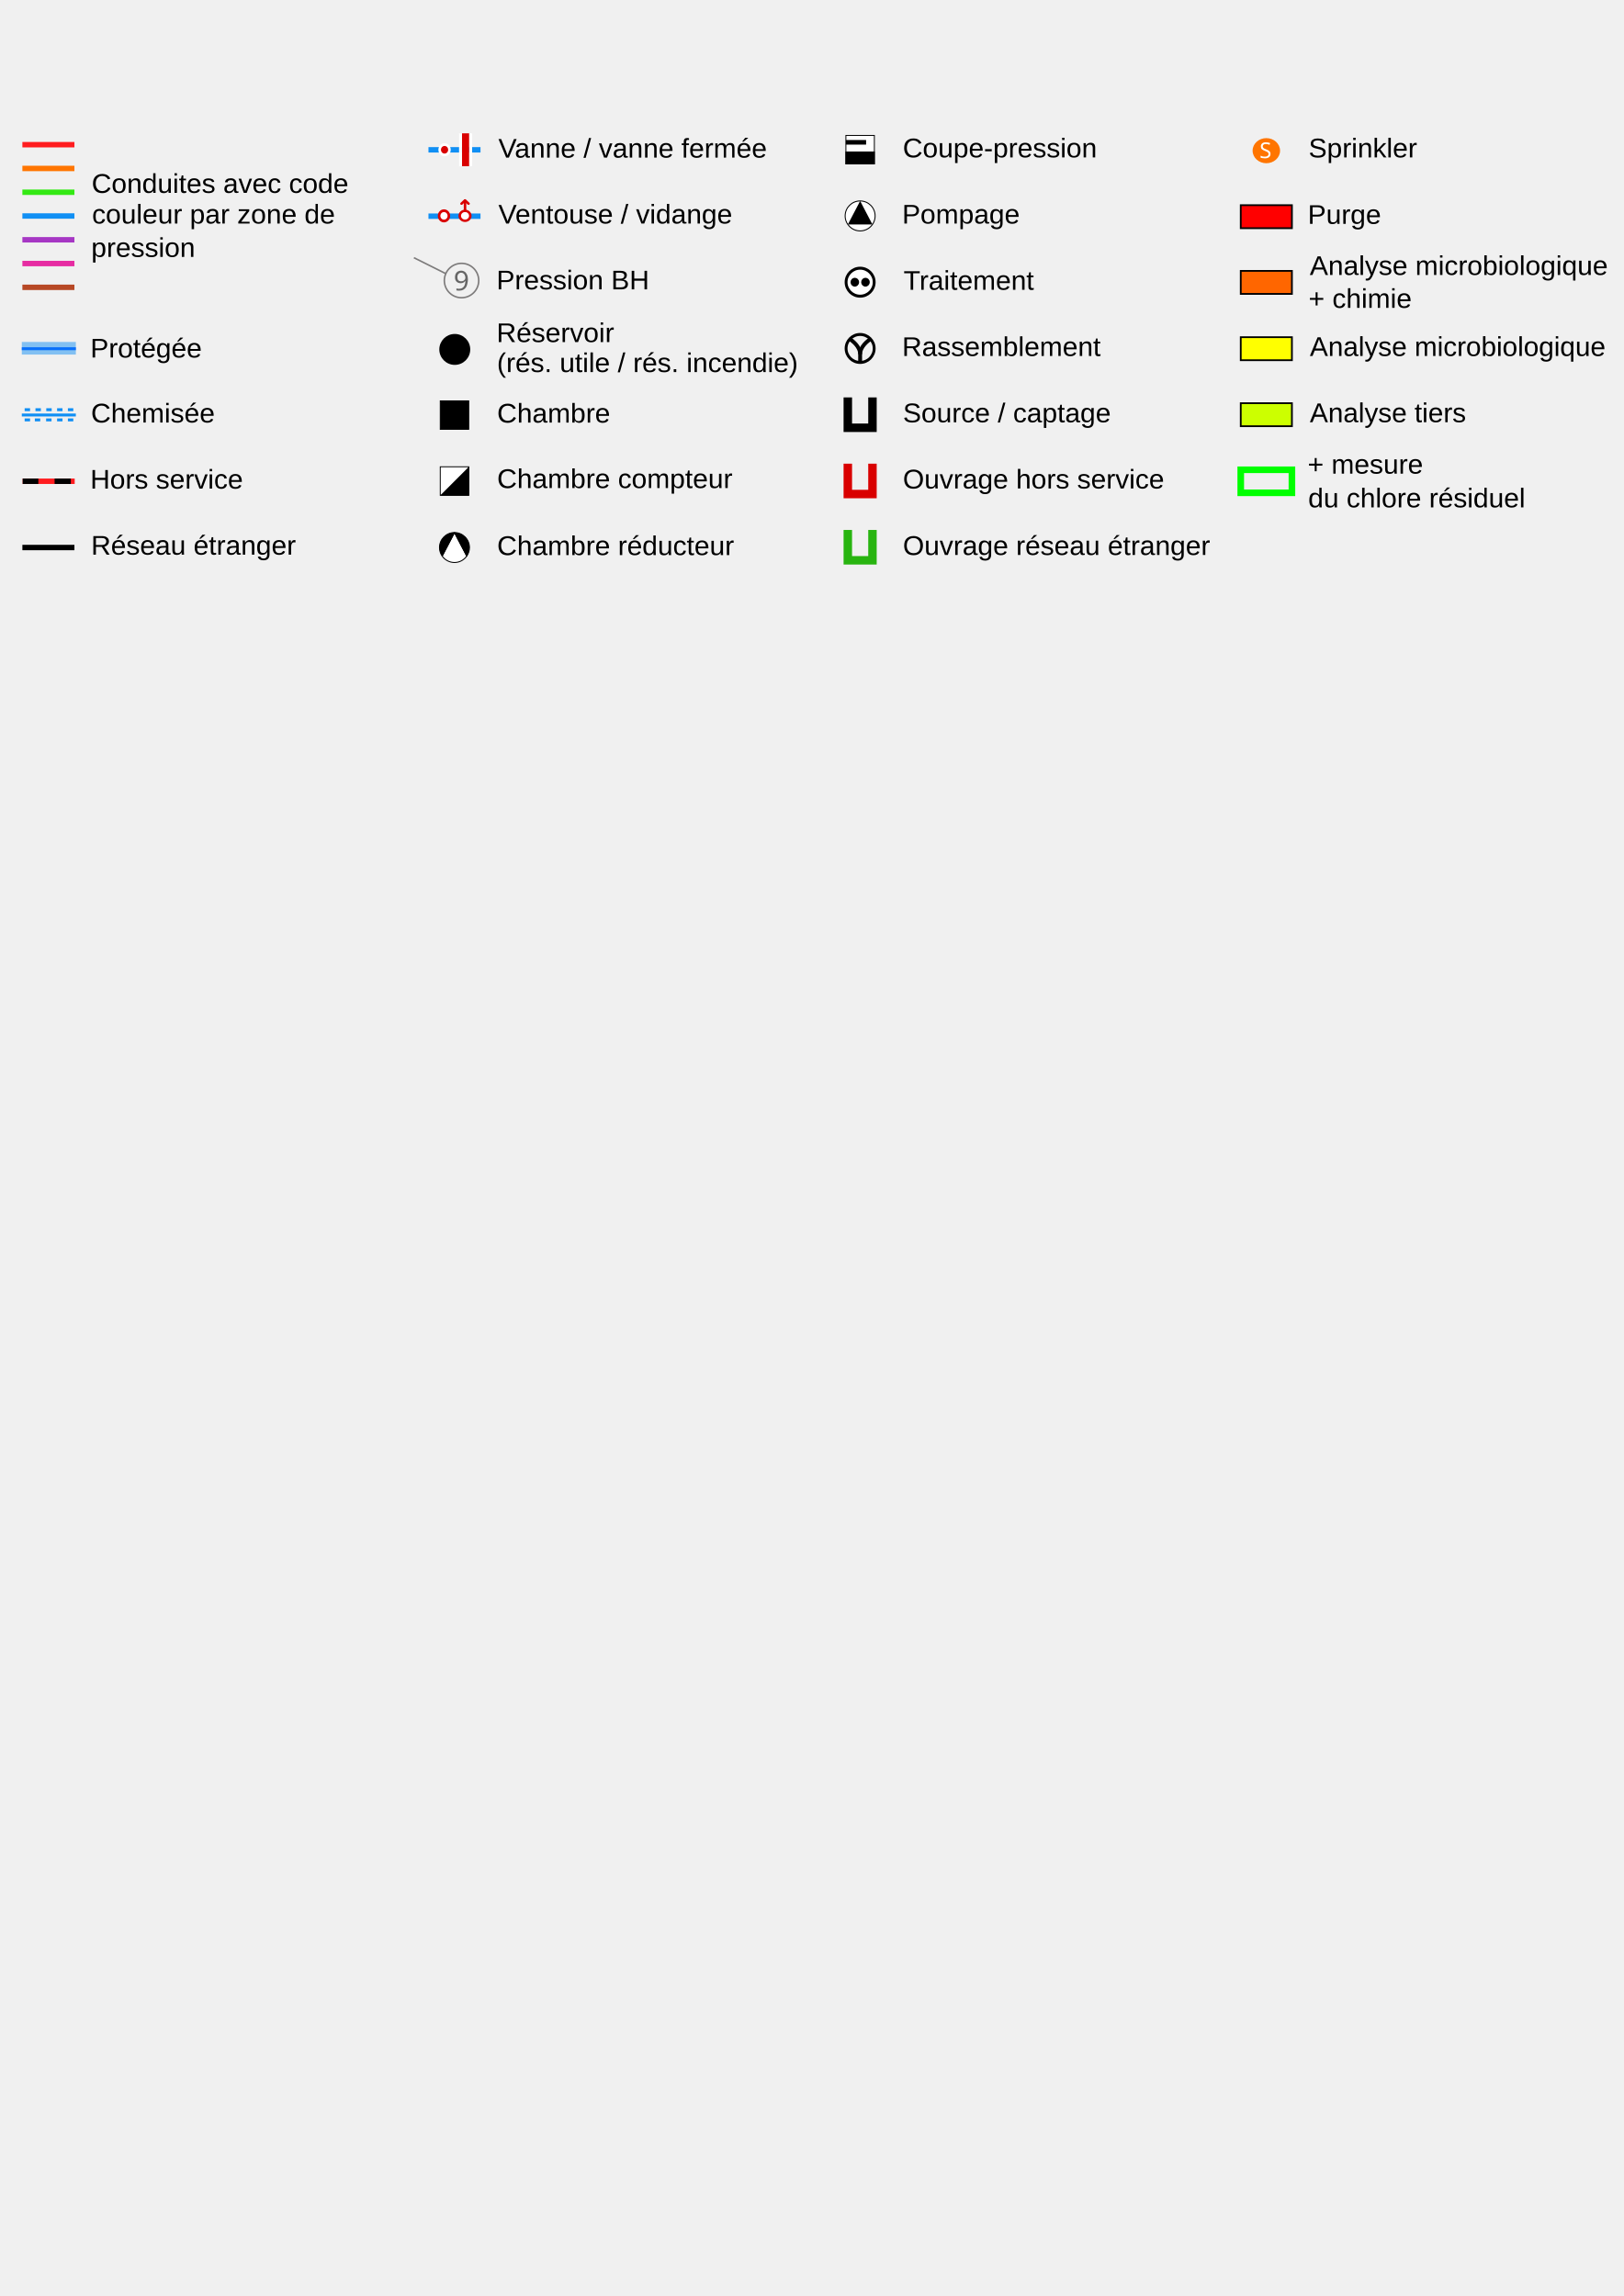
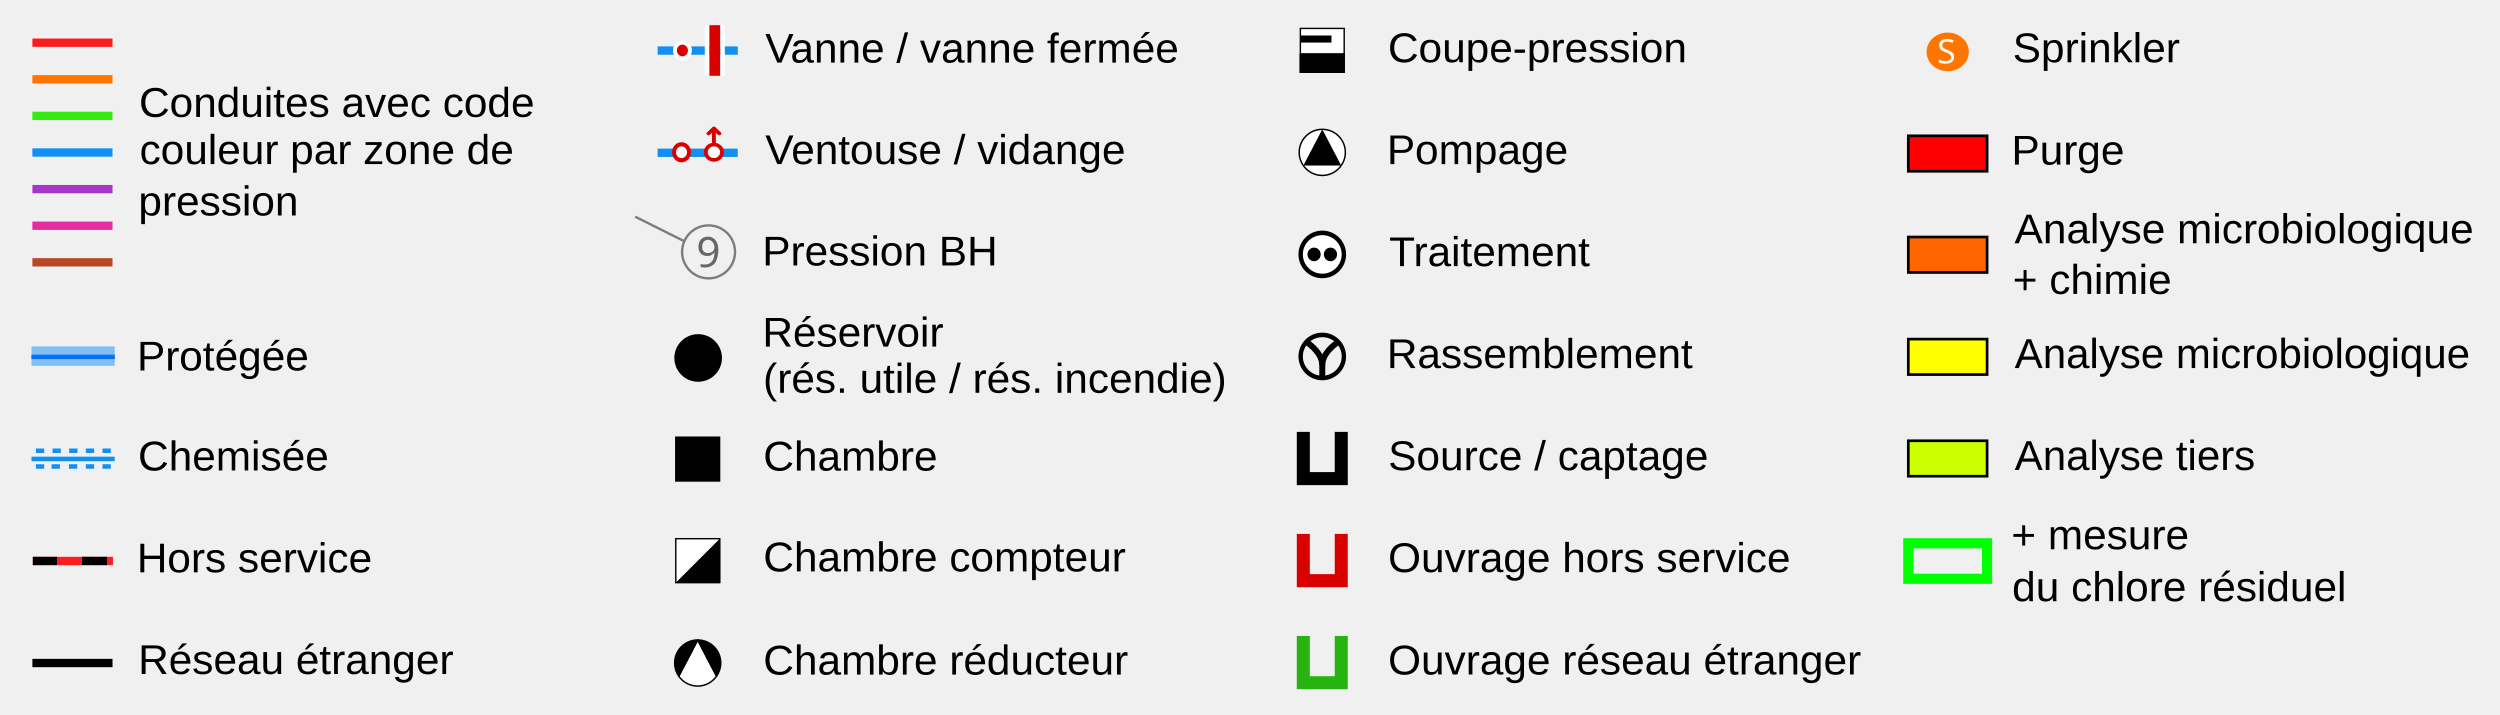
- <svg xmlns="http://www.w3.org/2000/svg" xmlns:ns2="http://www.openswatchbook.org/uri/2009/osb" xmlns:xlink="http://www.w3.org/1999/xlink" width="210mm" height="297mm" viewBox="0 0 210 297" version="1.1" id="svg8">
+ <svg xmlns="http://www.w3.org/2000/svg" xmlns:ns2="http://www.openswatchbook.org/uri/2009/osb" xmlns:xlink="http://www.w3.org/1999/xlink" width="210mm" height="60mm" viewBox="0 0 210 60" version="1.1" id="svg8">
  <defs id="defs2">
    <linearGradient gradientUnits="userSpaceOnUse" y2="140.953" x2="-327.251" y1="140.953" x1="-334.413" id="linearGradient4641-8" xlink:href="#linearGradient4639" gradientTransform="matrix(0.9240417,0,0,0.7879566,-67.40868,-23.44386)" />
    <linearGradient ns2:paint="solid" id="linearGradient4639">
      <stop id="stop4637" offset="0" style="stop-color:#000000;stop-opacity:1;" />
    </linearGradient>
    <linearGradient gradientUnits="userSpaceOnUse" y2="132.663" x2="-327.251" y1="132.663" x1="-334.413" id="linearGradient4647-6" xlink:href="#linearGradient4639" gradientTransform="matrix(0.9240417,0,0,0.7879566,-67.40868,-26.08969)" />
    <linearGradient gradientUnits="userSpaceOnUse" y2="123.737" x2="-327.251" y1="123.737" x1="-334.413" id="linearGradient4653-0" xlink:href="#linearGradient4639" gradientTransform="matrix(0.9240417,0,0,0.7879566,-67.40868,-29.26469)" />
  </defs>
  <g id="layer1">
-     <g id="g1287">
+     <g id="g1287" transform="translate(-0.1735376,-15.13128)">
      <text transform="scale(1.008068,0.9919968)" id="text4142-5-6-4" y="20.555" x="63.943" style="font-style:normal;font-variant:normal;font-weight:normal;font-stretch:normal;font-size:3.528px;line-height:0%;font-family:Arial;-inkscape-font-specification:Arial;letter-spacing:0px;word-spacing:0px;opacity:1;fill:#000000;fill-opacity:1;stroke:none;stroke-width:0.196px;stroke-linecap:butt;stroke-linejoin:miter;stroke-opacity:1" xml:space="preserve">
        <tspan style="font-style:normal;font-variant:normal;font-weight:normal;font-stretch:normal;font-size:3.528px;line-height:1.25;font-family:Arial;-inkscape-font-specification:Arial;stroke-width:0.196px" id="tspan4179-0-7" y="20.555" x="63.943">Vanne / vanne fermée</tspan>
      </text>
      <text transform="scale(1.008068,0.9919968)" id="text4142-5-6-4-1" y="29.146" x="63.943" style="font-style:normal;font-variant:normal;font-weight:normal;font-stretch:normal;font-size:3.528px;line-height:0%;font-family:Arial;-inkscape-font-specification:Arial;letter-spacing:0px;word-spacing:0px;opacity:1;fill:#000000;fill-opacity:1;stroke:none;stroke-width:0.196px;stroke-linecap:butt;stroke-linejoin:miter;stroke-opacity:1" xml:space="preserve">
        <tspan style="font-style:normal;font-variant:normal;font-weight:normal;font-stretch:normal;font-size:3.528px;line-height:1.25;font-family:Arial;-inkscape-font-specification:Arial;stroke-width:0.196px" id="tspan4179-0-7-9" y="29.146" x="63.943">Ventouse / vidange</tspan>
      </text>
      <text transform="scale(1.008068,0.9919968)" id="text4142-2-3" y="55.104" x="63.783" style="font-style:normal;font-variant:normal;font-weight:normal;font-stretch:normal;font-size:3.528px;line-height:0%;font-family:Arial;-inkscape-font-specification:Arial;letter-spacing:0px;word-spacing:0px;opacity:1;fill:#000000;fill-opacity:1;stroke:none;stroke-width:0.196px;stroke-linecap:butt;stroke-linejoin:miter;stroke-opacity:1" xml:space="preserve">
        <tspan style="font-style:normal;font-variant:normal;font-weight:normal;font-stretch:normal;font-size:3.528px;line-height:1.25;font-family:Arial;-inkscape-font-specification:Arial;stroke-width:0.196px" y="55.104" x="63.783" id="tspan4144-3-2">Chambre</tspan>
      </text>
      <text transform="scale(1.008068,0.9919968)" id="text4142-2-3-8" y="63.641" x="63.783" style="font-style:normal;font-variant:normal;font-weight:normal;font-stretch:normal;font-size:3.528px;line-height:0%;font-family:Arial;-inkscape-font-specification:Arial;letter-spacing:0px;word-spacing:0px;opacity:1;fill:#000000;fill-opacity:1;stroke:none;stroke-width:0.196px;stroke-linecap:butt;stroke-linejoin:miter;stroke-opacity:1" xml:space="preserve">
        <tspan style="font-style:normal;font-variant:normal;font-weight:normal;font-stretch:normal;font-size:3.528px;line-height:1.25;font-family:Arial;-inkscape-font-specification:Arial;stroke-width:0.196px" y="63.641" x="63.783" id="tspan4144-3-2-0">Chambre compteur</tspan>
      </text>
      <text transform="scale(1.008068,0.9919968)" id="text4142-2-3-8-5" y="72.379" x="63.783" style="font-style:normal;font-variant:normal;font-weight:normal;font-stretch:normal;font-size:3.528px;line-height:0%;font-family:Arial;-inkscape-font-specification:Arial;letter-spacing:0px;word-spacing:0px;opacity:1;fill:#000000;fill-opacity:1;stroke:none;stroke-width:0.196px;stroke-linecap:butt;stroke-linejoin:miter;stroke-opacity:1" xml:space="preserve">
        <tspan style="font-style:normal;font-variant:normal;font-weight:normal;font-stretch:normal;font-size:3.528px;line-height:1.25;font-family:Arial;-inkscape-font-specification:Arial;stroke-width:0.196px" y="72.379" x="63.783" id="tspan4144-3-2-0-2">Chambre réducteur</tspan>
      </text>
      <text transform="scale(1.008068,0.9919968)" id="text4142-2-3-8-4" y="55.065" x="115.848" style="font-style:normal;font-variant:normal;font-weight:normal;font-stretch:normal;font-size:3.528px;line-height:0%;font-family:Arial;-inkscape-font-specification:Arial;letter-spacing:0px;word-spacing:0px;opacity:1;fill:#000000;fill-opacity:1;stroke:none;stroke-width:0.196px;stroke-linecap:butt;stroke-linejoin:miter;stroke-opacity:1" xml:space="preserve">
        <tspan style="font-style:normal;font-variant:normal;font-weight:normal;font-stretch:normal;font-size:3.528px;line-height:1.25;font-family:Arial;-inkscape-font-specification:Arial;stroke-width:0.196px" y="55.065" x="115.848" id="tspan4144-3-2-0-8">Source / captage</tspan>
      </text>
      <text transform="scale(1.008068,0.9919968)" id="text4142-2-3-8-2" y="29.15" x="115.734" style="font-style:normal;font-variant:normal;font-weight:normal;font-stretch:normal;font-size:3.528px;line-height:0%;font-family:Arial;-inkscape-font-specification:Arial;letter-spacing:0px;word-spacing:0px;opacity:1;fill:#000000;fill-opacity:1;stroke:none;stroke-width:0.196px;stroke-linecap:butt;stroke-linejoin:miter;stroke-opacity:1" xml:space="preserve">
        <tspan style="font-style:normal;font-variant:normal;font-weight:normal;font-stretch:normal;font-size:3.528px;line-height:1.25;font-family:Arial;-inkscape-font-specification:Arial;stroke-width:0.196px" y="29.15" x="115.734" id="tspan4144-3-2-0-86">Pompage</tspan>
      </text>
      <text transform="scale(1.008068,0.9919968)" id="text4142-2-3-8-45" y="20.523" x="115.831" style="font-style:normal;font-variant:normal;font-weight:normal;font-stretch:normal;font-size:3.528px;line-height:0%;font-family:Arial;-inkscape-font-specification:Arial;letter-spacing:0px;word-spacing:0px;opacity:1;fill:#000000;fill-opacity:1;stroke:none;stroke-width:0.196px;stroke-linecap:butt;stroke-linejoin:miter;stroke-opacity:1" xml:space="preserve">
        <tspan style="font-style:normal;font-variant:normal;font-weight:normal;font-stretch:normal;font-size:3.528px;line-height:1.25;font-family:Arial;-inkscape-font-specification:Arial;stroke-width:0.196px" y="20.523" x="115.831" id="tspan4144-3-2-0-9">Coupe-pression</tspan>
      </text>
      <text transform="scale(1.008068,0.9919968)" id="text4142-2-3-8-52" y="46.421" x="115.729" style="font-style:normal;font-variant:normal;font-weight:normal;font-stretch:normal;font-size:3.528px;line-height:0%;font-family:Arial;-inkscape-font-specification:Arial;letter-spacing:0px;word-spacing:0px;opacity:1;fill:#000000;fill-opacity:1;stroke:none;stroke-width:0.196px;stroke-linecap:butt;stroke-linejoin:miter;stroke-opacity:1" xml:space="preserve">
        <tspan style="font-style:normal;font-variant:normal;font-weight:normal;font-stretch:normal;font-size:3.528px;line-height:1.25;font-family:Arial;-inkscape-font-specification:Arial;stroke-width:0.196px" y="46.421" x="115.729" id="tspan4144-3-2-0-6">Rassemblement</tspan>
      </text>
      <text transform="scale(1.008068,0.9919968)" id="text4142-2-3-8-47" y="37.79" x="115.924" style="font-style:normal;font-variant:normal;font-weight:normal;font-stretch:normal;font-size:3.528px;line-height:0%;font-family:Arial;-inkscape-font-specification:Arial;letter-spacing:0px;word-spacing:0px;opacity:1;fill:#000000;fill-opacity:1;stroke:none;stroke-width:0.196px;stroke-linecap:butt;stroke-linejoin:miter;stroke-opacity:1" xml:space="preserve">
        <tspan style="font-style:normal;font-variant:normal;font-weight:normal;font-stretch:normal;font-size:3.528px;line-height:1.25;font-family:Arial;-inkscape-font-specification:Arial;stroke-width:0.196px" y="37.79" x="115.924" id="tspan4144-3-2-0-7">Traitement</tspan>
      </text>
      <text transform="scale(1.008068,0.9919968)" id="text4142-0" y="46.621" x="11.582" style="font-style:normal;font-variant:normal;font-weight:normal;font-stretch:normal;font-size:3.528px;line-height:0%;font-family:Arial;-inkscape-font-specification:Arial;letter-spacing:0px;word-spacing:0px;opacity:1;fill:#000000;fill-opacity:1;stroke:none;stroke-width:0.196px;stroke-linecap:butt;stroke-linejoin:miter;stroke-opacity:1" xml:space="preserve">
        <tspan style="font-style:normal;font-variant:normal;font-weight:normal;font-stretch:normal;font-size:3.528px;line-height:1.25;font-family:Arial;-inkscape-font-specification:Arial;stroke-width:0.196px" y="46.621" x="11.582" id="tspan4144-7">Protégée</tspan>
      </text>
      <text transform="scale(1.008068,0.9919968)" id="text4142-8" y="55.092" x="11.678" style="font-style:normal;font-variant:normal;font-weight:normal;font-stretch:normal;font-size:3.528px;line-height:0%;font-family:Arial;-inkscape-font-specification:Arial;letter-spacing:0px;word-spacing:0px;opacity:1;fill:#000000;fill-opacity:1;stroke:none;stroke-width:0.196px;stroke-linecap:butt;stroke-linejoin:miter;stroke-opacity:1" xml:space="preserve">
        <tspan style="font-style:normal;font-variant:normal;font-weight:normal;font-stretch:normal;font-size:3.528px;line-height:1.25;font-family:Arial;-inkscape-font-specification:Arial;stroke-width:0.196px" y="55.092" x="11.678" id="tspan4144-6">Chemisée</tspan>
      </text>
      <g transform="translate(520.6115,-51.19745)" id="g4929">
        <rect style="opacity:1;fill:#0050ff;fill-opacity:1;stroke:none;stroke-width:0.294;stroke-miterlimit:4;stroke-dasharray:none;stroke-opacity:1" id="rect4138-7" width="6.99" height="0.378" x="-517.792" y="96.118" />
        <rect style="opacity:0.49;fill:#108ff4;fill-opacity:1;stroke:none;stroke-width:0.61;stroke-miterlimit:4;stroke-dasharray:none;stroke-opacity:1;paint-order:fill markers stroke" id="rect4138-3" width="6.99" height="1.634" x="-517.792" y="95.43" />
      </g>
      <g transform="translate(521.0068,-49.25878)" id="g4942">
        <rect style="opacity:1;fill:#108ff4;fill-opacity:1;stroke:none;stroke-width:0.294;stroke-miterlimit:4;stroke-dasharray:none;stroke-opacity:1" id="rect4138-9" width="6.99" height="0.378" x="-518.187" y="102.752" />
        <rect style="opacity:1;fill:#108ff4;fill-opacity:1;stroke:none;stroke-width:0.093;stroke-miterlimit:4;stroke-dasharray:none;stroke-opacity:1" id="rect4138-9-4" width="0.699" height="0.378" x="-517.818" y="102.064" />
        <rect style="opacity:1;fill:#108ff4;fill-opacity:1;stroke:none;stroke-width:0.093;stroke-miterlimit:4;stroke-dasharray:none;stroke-opacity:1" id="rect4138-9-4-9" width="0.699" height="0.378" x="-516.42" y="102.064" />
        <rect style="opacity:1;fill:#108ff4;fill-opacity:1;stroke:none;stroke-width:0.093;stroke-miterlimit:4;stroke-dasharray:none;stroke-opacity:1" id="rect4138-9-4-0" width="0.699" height="0.378" x="-515.022" y="102.064" />
        <rect style="opacity:1;fill:#108ff4;fill-opacity:1;stroke:none;stroke-width:0.093;stroke-miterlimit:4;stroke-dasharray:none;stroke-opacity:1" id="rect4138-9-4-9-7" width="0.699" height="0.378" x="-513.624" y="102.064" />
        <rect style="opacity:1;fill:#108ff4;fill-opacity:1;stroke:none;stroke-width:0.093;stroke-miterlimit:4;stroke-dasharray:none;stroke-opacity:1" id="rect4138-9-4-7" width="0.699" height="0.378" x="-512.226" y="102.064" />
        <rect style="opacity:1;fill:#108ff4;fill-opacity:1;stroke:none;stroke-width:0.093;stroke-miterlimit:4;stroke-dasharray:none;stroke-opacity:1" id="rect4138-9-4-2" width="0.699" height="0.378" x="-517.818" y="103.386" />
        <rect style="opacity:1;fill:#108ff4;fill-opacity:1;stroke:none;stroke-width:0.093;stroke-miterlimit:4;stroke-dasharray:none;stroke-opacity:1" id="rect4138-9-4-9-8" width="0.699" height="0.378" x="-515.042" y="103.386" />
        <rect style="opacity:1;fill:#108ff4;fill-opacity:1;stroke:none;stroke-width:0.093;stroke-miterlimit:4;stroke-dasharray:none;stroke-opacity:1" id="rect4138-9-4-0-8" width="0.699" height="0.378" x="-516.501" y="103.386" />
        <rect style="opacity:1;fill:#108ff4;fill-opacity:1;stroke:none;stroke-width:0.093;stroke-miterlimit:4;stroke-dasharray:none;stroke-opacity:1" id="rect4138-9-4-9-7-7" width="0.699" height="0.378" x="-513.624" y="103.386" />
        <rect style="opacity:1;fill:#108ff4;fill-opacity:1;stroke:none;stroke-width:0.093;stroke-miterlimit:4;stroke-dasharray:none;stroke-opacity:1" id="rect4138-9-4-7-8" width="0.699" height="0.378" x="-512.226" y="103.386" />
      </g>
      <text transform="scale(1.008068,0.9919968)" id="text4142-5-6-4-1-6-6" y="37.733" x="63.686" style="font-style:normal;font-variant:normal;font-weight:normal;font-stretch:normal;font-size:3.528px;line-height:0%;font-family:Arial;-inkscape-font-specification:Arial;letter-spacing:0px;word-spacing:0px;opacity:1;fill:#000000;fill-opacity:1;stroke:none;stroke-width:0.196px;stroke-linecap:butt;stroke-linejoin:miter;stroke-opacity:1" xml:space="preserve">
        <tspan style="font-style:normal;font-variant:normal;font-weight:normal;font-stretch:normal;font-size:3.528px;line-height:1.25;font-family:Arial;-inkscape-font-specification:Arial;stroke-width:0.196px" id="tspan4179-0-7-9-2-9" y="37.733" x="63.686">Pression BH</tspan>
      </text>
      <text xml:space="preserve" style="font-style:normal;font-variant:normal;font-weight:normal;font-stretch:normal;font-size:3.528px;line-height:0%;font-family:Arial;-inkscape-font-specification:Arial;letter-spacing:0px;word-spacing:0px;display:inline;opacity:1;fill:#000000;fill-opacity:1;stroke:none;stroke-width:0.194px;stroke-linecap:butt;stroke-linejoin:miter;stroke-opacity:1" x="169.41" y="46.05" id="text4773">
        <tspan id="tspan4771" x="169.41" y="46.05" style="font-style:normal;font-variant:normal;font-weight:normal;font-stretch:normal;font-size:3.528px;line-height:1.25;font-family:Arial;-inkscape-font-specification:Arial;stroke-width:0.194px">Analyse microbiologique</tspan>
      </text>
      <text xml:space="preserve" style="font-style:normal;font-variant:normal;font-weight:normal;font-stretch:normal;font-size:3.528px;line-height:0%;font-family:Arial;-inkscape-font-specification:Arial;letter-spacing:0px;word-spacing:0px;display:inline;opacity:1;fill:#000000;fill-opacity:1;stroke:none;stroke-width:0.194px;stroke-linecap:butt;stroke-linejoin:miter;stroke-opacity:1" x="169.41" y="54.611" id="text4777">
        <tspan id="tspan4775" x="169.41" y="54.611" style="font-style:normal;font-variant:normal;font-weight:normal;font-stretch:normal;font-size:3.528px;line-height:1.25;font-family:Arial;-inkscape-font-specification:Arial;stroke-width:0.194px">Analyse tiers</tspan>
      </text>
      <text transform="scale(1.008068,0.9919968)" id="text4142-2-8" y="20.526" x="167.891" style="font-style:normal;font-variant:normal;font-weight:normal;font-stretch:normal;font-size:3.528px;line-height:0%;font-family:Arial;-inkscape-font-specification:Arial;letter-spacing:0px;word-spacing:0px;opacity:1;fill:#000000;fill-opacity:1;stroke:none;stroke-width:0.196px;stroke-linecap:butt;stroke-linejoin:miter;stroke-opacity:1" xml:space="preserve">
        <tspan style="font-style:normal;font-variant:normal;font-weight:normal;font-stretch:normal;font-size:3.528px;line-height:1.25;font-family:Arial;-inkscape-font-specification:Arial;stroke-width:0.196px" y="20.526" x="167.891" id="tspan4144-3-1">Sprinkler</tspan>
      </text>
      <g transform="matrix(0.11875,0,0,0.11875,56.88018,51.79398)" id="g5023-5" style="opacity:1">
        <path style="fill:#ffffff;fill-opacity:1;stroke:#000000;stroke-width:0;stroke-linecap:butt;stroke-linejoin:miter;stroke-miterlimit:4;stroke-dasharray:none;stroke-opacity:1" d="M 32,0 0,32 V 0 Z" id="path2989-6-8" />
        <path style="fill:#000000;fill-opacity:1;stroke:#000000;stroke-width:1px;stroke-linecap:butt;stroke-linejoin:miter;stroke-opacity:1" d="m 0.5,0.5 v 31 h 31 v -31 z" id="path2988-9" />
      </g>
      <g transform="matrix(0.1252194,0,0,0.1248042,109.2411,43.07687)" id="g5035-5" style="opacity:1">
        <ellipse ry="13" rx="13.5" cy="16" cx="16.5" style="fill:none;stroke:#000000;stroke-width:2.741;stroke-linecap:round;stroke-linejoin:round;stroke-miterlimit:4;stroke-dasharray:none;stroke-dashoffset:0;stroke-opacity:1" id="path3769-6" transform="matrix(1.074074,0,0,1.115384,-1.722223,-1.84615)" />
        <path style="fill:none;stroke:#000000;stroke-width:4;stroke-linecap:butt;stroke-linejoin:miter;stroke-miterlimit:4;stroke-dasharray:none;stroke-opacity:1" d="m 5,6 c 3,2 11,8 11,16" id="path3751-2" />
        <path style="fill:none;stroke:#000000;stroke-width:4;stroke-linecap:butt;stroke-linejoin:miter;stroke-miterlimit:4;stroke-dasharray:none;stroke-opacity:1" d="M 27,6 C 24,8 16,14 16,22 v 9" id="path3753-7" />
      </g>
      <g transform="matrix(0.11875,0,0,0.11875,56.88018,60.32179)" id="g5048-0" style="opacity:1">
        <path style="fill:#000000;fill-opacity:1;stroke:#000000;stroke-width:0;stroke-linecap:butt;stroke-linejoin:miter;stroke-miterlimit:4;stroke-dasharray:none;stroke-opacity:1" d="M 0,32 32,0 v 32 z" id="path2989-5-8" />
        <path style="fill:#ffffff;fill-opacity:1;stroke:#000000;stroke-width:0;stroke-linecap:butt;stroke-linejoin:miter;stroke-miterlimit:4;stroke-dasharray:none;stroke-opacity:1" d="M 32,0 0,32 V 0 Z" id="path2989-6-3-2" />
        <path style="fill:none;stroke:#000000;stroke-width:1px;stroke-linecap:butt;stroke-linejoin:miter;stroke-opacity:1" d="m 0.5,0.5 v 31 h 31 v -31 z" id="path2988-4-2" />
      </g>
      <g transform="matrix(0.1187438,0,0,0.1187531,109.3447,17.45952)" id="g5061-3" style="opacity:1">
        <path style="fill:#ffffff;fill-opacity:1;stroke:#000000;stroke-width:1px;stroke-linecap:butt;stroke-linejoin:miter;stroke-opacity:1" d="m 0.5,0.5 v 31 h 31 v -31 z" id="path2988-2-0" />
        <path style="fill:none;stroke:#000000;stroke-width:5;stroke-linecap:square;stroke-linejoin:miter;stroke-miterlimit:4;stroke-dasharray:none;stroke-opacity:1" d="M 3,8 H 20" id="path2985-1" />
        <rect style="fill:#000000;fill-opacity:1;fill-rule:nonzero;stroke:#000000;stroke-width:2;stroke-linecap:butt;stroke-linejoin:miter;stroke-miterlimit:4;stroke-dasharray:none;stroke-dashoffset:0;stroke-opacity:1" id="rect2987-7" width="30" height="12" x="1" y="19" />
      </g>
      <g transform="matrix(0.1251605,0,0,0.1250246,109.2421,25.93057)" id="g5073-8" style="opacity:1">
        <ellipse ry="13" rx="13.5" cy="16" cx="16.5" style="fill:#ffffff;fill-opacity:1;fill-rule:nonzero;stroke:#000000;stroke-width:0.855;stroke-linecap:round;stroke-linejoin:round;stroke-miterlimit:4;stroke-dasharray:none;stroke-dashoffset:0;stroke-opacity:1" id="path3769-1-5" transform="matrix(1.147248,0,0,1.191373,-2.929597,-3.061974)" />
        <path style="fill:#000000;fill-opacity:1;stroke:none;stroke-width:0.1;stroke-linecap:butt;stroke-linejoin:miter;stroke-miterlimit:4;stroke-dasharray:none;stroke-opacity:1" d="M 3.296,24.85 16.012,0.529 28.717,24.85 Z" id="path3811-5" />
      </g>
      <g transform="matrix(0.125,0,0,0.1250025,56.78018,68.82489)" id="g5084-7" style="opacity:1">
        <path style="fill:#ffffff;fill-opacity:1;fill-rule:nonzero;stroke:#000000;stroke-width:1;stroke-linecap:round;stroke-linejoin:round;stroke-miterlimit:4;stroke-dasharray:none;stroke-dashoffset:0;stroke-opacity:1" d="M 16,0.5 3.268,24.857 C 6.07,28.866 10.738,31.5 16,31.5 c 5.271,0 9.897,-2.657 12.698,-6.677 z" id="path3769-0-6" />
        <path style="fill:#000000;fill-opacity:1;fill-rule:nonzero;stroke:#000000;stroke-width:1;stroke-linecap:round;stroke-linejoin:round;stroke-miterlimit:4;stroke-dasharray:none;stroke-dashoffset:0;stroke-opacity:1" d="M 16,0.5 28.698,24.823 C 30.445,22.313 31.5,19.29 31.5,16 31.5,7.44 24.56,0.5 16,0.5 Z m 0,0 c -8.56,0 -15.5,6.94 -15.5,15.5 0,3.299 1.011,6.344 2.768,8.857 z" id="path3769-8-8" />
      </g>
      <path style="opacity:1;fill:none;stroke:#000000;stroke-width:1.094;stroke-linecap:square;stroke-linejoin:miter;stroke-miterlimit:4;stroke-dasharray:none;stroke-opacity:1" d="m 109.651,51.955 v 3.38 h 3.188 v -3.38" id="path3877-7" />
      <circle r="1.875" cy="45.2" cx="58.818" style="opacity:1;fill:#000000;fill-opacity:1;fill-rule:nonzero;stroke:#000000;stroke-width:0.25;stroke-linecap:round;stroke-linejoin:round;stroke-miterlimit:4;stroke-dasharray:none;stroke-dashoffset:0;stroke-opacity:1" id="path3769-4-6" />
      <g transform="matrix(0.1252401,0,0,0.1248203,109.2408,34.50523)" id="g5110-7" style="opacity:1">
        <ellipse ry="13" rx="13.5" cy="16" cx="16.5" style="fill:#ffffff;fill-opacity:1;stroke:#000000;stroke-width:2.741;stroke-linecap:round;stroke-linejoin:round;stroke-miterlimit:4;stroke-dasharray:none;stroke-dashoffset:0;stroke-opacity:1" id="path3769-14-8" transform="matrix(1.074074,0,0,1.115384,-1.722223,-1.84615)" />
        <ellipse ry="3" rx="3.5" cy="16" cx="10.5" style="fill:#000000;fill-opacity:1;stroke:#000000;stroke-width:1.852;stroke-linecap:butt;stroke-linejoin:round;stroke-miterlimit:4;stroke-dasharray:none;stroke-dashoffset:0;stroke-opacity:1" id="path3780-8" transform="matrix(1,0,0,1.166667,0,-2.666666)" />
        <ellipse ry="3" rx="3.5" cy="16" cx="10.5" style="fill:#000000;fill-opacity:1;stroke:#000000;stroke-width:1.852;stroke-linecap:butt;stroke-linejoin:round;stroke-miterlimit:4;stroke-dasharray:none;stroke-dashoffset:0;stroke-opacity:1" id="path3780-1-4" transform="matrix(1,0,0,1.166667,11,-2.666667)" />
      </g>
      <g transform="translate(536.8909,-31.70432)" id="g5002">
        <rect style="display:inline;fill:#ff6600;fill-rule:evenodd;stroke:url(#linearGradient4653-0);stroke-width:0.226" id="rect4611-68" width="6.618" height="2.978" x="-376.42" y="66.745" />
      </g>
      <g transform="translate(536.8909,-33.33689)" id="g5005">
        <rect style="display:inline;fill:#ffff00;fill-rule:evenodd;stroke:url(#linearGradient4647-6);stroke-width:0.226" id="rect4611-6-5" width="6.618" height="2.978" x="-376.42" y="76.954" />
      </g>
      <g transform="translate(536.8909,-33.97686)" id="g5008">
        <rect style="display:inline;fill:#ccff00;fill-rule:evenodd;stroke:url(#linearGradient4641-8);stroke-width:0.226" id="rect4611-0-4" width="6.618" height="2.978" x="-376.42" y="86.132" />
      </g>
      <rect y="60.769" x="160.471" height="2.978" width="6.618" id="rect4611-4-7" style="display:inline;fill:none;fill-rule:evenodd;stroke:#00ff00;stroke-width:0.853;stroke-miterlimit:4;stroke-dasharray:none;stroke-opacity:1" />
      <g transform="translate(536.4514,-76.34676)" id="g5011">
        <rect style="display:inline;fill:#ff0000;fill-rule:evenodd;stroke:#000000;stroke-width:0.226;stroke-opacity:1" id="rect4611-66-2" width="6.618" height="2.978" x="-375.981" y="102.887" />
      </g>
      <text transform="scale(1.008068,0.9919968)" id="text4142-4" y="63.714" x="11.571" style="font-style:normal;font-variant:normal;font-weight:normal;font-stretch:normal;font-size:3.528px;line-height:0%;font-family:Arial;-inkscape-font-specification:Arial;letter-spacing:0px;word-spacing:0px;opacity:1;fill:#000000;fill-opacity:1;stroke:none;stroke-width:0.196px;stroke-linecap:butt;stroke-linejoin:miter;stroke-opacity:1" xml:space="preserve">
        <tspan style="font-style:normal;font-variant:normal;font-weight:normal;font-stretch:normal;font-size:3.528px;line-height:1.25;font-family:Arial;-inkscape-font-specification:Arial;stroke-width:0.196px" y="63.714" x="11.571" id="tspan4144-5">Hors service</tspan>
      </text>
      <text transform="scale(1.008068,0.9919968)" id="text4142-25" y="72.329" x="11.678" style="font-style:normal;font-variant:normal;font-weight:normal;font-stretch:normal;font-size:3.528px;line-height:0%;font-family:Arial;-inkscape-font-specification:Arial;letter-spacing:0px;word-spacing:0px;opacity:1;fill:#000000;fill-opacity:1;stroke:none;stroke-width:0.196px;stroke-linecap:butt;stroke-linejoin:miter;stroke-opacity:1" xml:space="preserve">
        <tspan style="font-style:normal;font-variant:normal;font-weight:normal;font-stretch:normal;font-size:3.528px;line-height:1.25;font-family:Arial;-inkscape-font-specification:Arial;stroke-width:0.196px" y="72.329" x="11.678" id="tspan4144-9">Réseau étranger</tspan>
      </text>
      <g transform="translate(520.7294,-133.8826)" id="g5109">
        <path style="fill:none;stroke:#108ff4;stroke-width:0.7;stroke-linecap:butt;stroke-linejoin:miter;stroke-miterlimit:4;stroke-dasharray:none;stroke-opacity:1" d="m -465.314,153.262 h 6.73" id="path4880-51-2-3" />
        <g style="opacity:1" transform="matrix(0.06640663,0,0,0.07041872,-464.0292,79.99459)" id="layer1-1-8">
          <circle r="9.5" cy="1040.362" cx="12" id="path4183-32" style="fill:#d90000;fill-opacity:1;stroke:#ffffff;stroke-width:5;stroke-miterlimit:4;stroke-dasharray:none;stroke-opacity:1" />
        </g>
        <g style="opacity:1" transform="matrix(-0.1877832,0,0,-0.1770843,-458.2578,337.4874)" id="layer1-02-8">
          <rect y="1028.362" x="9.5" height="24" width="5" id="rect4134-8" style="fill:#d90000;fill-opacity:1;stroke:none;stroke-width:5;stroke-miterlimit:4;stroke-dasharray:none;stroke-opacity:1" />
          <rect y="1029.311" x="8.449" height="22.102" width="0.102" id="rect4160-76" style="fill:#000000;fill-opacity:1;stroke:#ffffff;stroke-width:1.898;stroke-linecap:round;stroke-linejoin:miter;stroke-miterlimit:4;stroke-dasharray:none;stroke-opacity:1" />
          <rect y="1029.311" x="15.449" height="22.102" width="0.102" id="rect4160-7-0" style="fill:#000000;fill-opacity:1;stroke:#ffffff;stroke-width:1.898;stroke-linecap:round;stroke-linejoin:miter;stroke-miterlimit:4;stroke-dasharray:none;stroke-opacity:1" />
        </g>
      </g>
      <g transform="translate(520.6541,-133.6567)" id="g5119">
        <path style="fill:none;stroke:#108ff4;stroke-width:0.7;stroke-linecap:butt;stroke-linejoin:miter;stroke-miterlimit:4;stroke-dasharray:none;stroke-opacity:1" d="m -465.239,161.622 h 6.73" id="path4880-51-2-3-4" />
        <g style="opacity:1" transform="matrix(0.06640663,0,0,0.07041872,-464.0292,88.31695)" id="layer1-0-3">
          <circle r="9.5" cy="1040.362" cx="12" id="path4183-7-1" style="fill:#ffffff;fill-opacity:1;stroke:#d90000;stroke-width:5;stroke-miterlimit:4;stroke-dasharray:none;stroke-opacity:1" />
        </g>
        <g style="opacity:1" transform="matrix(0.06500189,0,0,0.06129843,-462.8513,99.27314)" id="layer1-40-9">
          <circle r="10.5" cy="1016.362" cx="36" id="path4183-3-6" style="fill:#ffffff;fill-opacity:1;stroke:#d90000;stroke-width:5;stroke-miterlimit:4;stroke-dasharray:none;stroke-opacity:1" />
          <g transform="translate(24,-50.63395)" id="layer1-4-8">
            <path style="fill:none;stroke:#d90000;stroke-width:5;stroke-linecap:round;stroke-linejoin:miter;stroke-miterlimit:4;stroke-dasharray:none;stroke-opacity:1" d="m 12,1056.115 v -20.753" id="path2987-2" />
            <path style="fill:none;stroke:#d90000;stroke-width:5;stroke-linecap:round;stroke-linejoin:round;stroke-miterlimit:4;stroke-dasharray:none;stroke-opacity:1" d="m 5,1041.362 7,-7 7,7" id="path2989-9" />
          </g>
        </g>
      </g>
      <text transform="scale(1.008068,0.9919968)" id="text4142-2-8-9" y="29.191" x="167.777" style="font-style:normal;font-variant:normal;font-weight:normal;font-stretch:normal;font-size:3.528px;line-height:0%;font-family:Arial;-inkscape-font-specification:Arial;letter-spacing:0px;word-spacing:0px;opacity:1;fill:#000000;fill-opacity:1;stroke:none;stroke-width:0.196px;stroke-linecap:butt;stroke-linejoin:miter;stroke-opacity:1" xml:space="preserve">
        <tspan style="font-style:normal;font-variant:normal;font-weight:normal;font-stretch:normal;font-size:3.528px;line-height:1.25;font-family:Arial;-inkscape-font-specification:Arial;stroke-width:0.196px" y="29.191" x="167.777" id="tspan4144-3-1-0">Purge</tspan>
      </text>
      <g transform="translate(536.5066,-93.6353)" id="g4987">
        <ellipse id="path3769-4-2-3" style="opacity:1;fill:#ff7500;fill-opacity:1;fill-rule:nonzero;stroke:none;stroke-width:0.226;stroke-linecap:round;stroke-linejoin:round;stroke-miterlimit:4;stroke-dasharray:none;stroke-dashoffset:0;stroke-opacity:1" cx="-372.727" cy="113.126" rx="1.775" ry="1.624" />
        <text xml:space="preserve" style="font-style:normal;font-variant:normal;font-weight:normal;font-stretch:normal;font-size:8.467px;line-height:0;font-family:'DIN Next LT Pro';-inkscape-font-specification:'DIN Next LT Pro, Normal';font-variant-ligatures:normal;font-variant-position:normal;font-variant-caps:normal;font-variant-numeric:normal;font-variant-alternates:normal;font-feature-settings:normal;text-indent:0;text-align:start;text-decoration:none;text-decoration-line:none;text-decoration-style:solid;text-decoration-color:#000000;letter-spacing:0px;word-spacing:0px;text-transform:none;writing-mode:lr-tb;direction:ltr;text-orientation:mixed;dominant-baseline:auto;baseline-shift:baseline;text-anchor:start;white-space:normal;shape-padding:0;opacity:1;vector-effect:none;fill:#000000;fill-opacity:1;stroke:none;stroke-width:0.282px;stroke-linecap:butt;stroke-linejoin:miter;stroke-miterlimit:4;stroke-dasharray:none;stroke-dashoffset:0;stroke-opacity:1" x="-373.611" y="114.088" id="text1459">
          <tspan id="tspan1457" x="-373.611" y="114.088" style="font-size:2.822px;line-height:0;fill:#ffffff;fill-opacity:1;stroke-width:0.282px">S</tspan>
        </text>
      </g>
      <path style="opacity:1;fill:none;stroke:#d90000;stroke-width:1.094;stroke-linecap:square;stroke-linejoin:miter;stroke-miterlimit:4;stroke-dasharray:none;stroke-opacity:1" d="m 109.651,60.526 v 3.38 h 3.188 v -3.38" id="path3877-7-9" />
      <text transform="scale(1.008068,0.9919968)" id="text4142-5-5" y="72.366" x="115.836" style="font-style:normal;font-variant:normal;font-weight:normal;font-stretch:normal;font-size:3.528px;line-height:0%;font-family:Arial;-inkscape-font-specification:Arial;letter-spacing:0px;word-spacing:0px;opacity:1;fill:#000000;fill-opacity:1;stroke:none;stroke-width:0.196px;stroke-linecap:butt;stroke-linejoin:miter;stroke-opacity:1" xml:space="preserve">
        <tspan id="tspan5021" style="font-style:normal;font-variant:normal;font-weight:normal;font-stretch:normal;font-size:3.528px;line-height:1.25;font-family:Arial;-inkscape-font-specification:Arial;stroke-width:0.196px" y="72.366" x="115.836">Ouvrage réseau étranger </tspan>
-         <tspan id="tspan1471-1" style="font-style:normal;font-variant:normal;font-weight:normal;font-stretch:normal;font-size:3.528px;line-height:1.25;font-family:Arial;-inkscape-font-specification:Arial;stroke-width:0.196px" y="74.571" x="115.836" />
+         <tspan id="tspan1471-1" y="74.571" x="115.836" />
      </text>
      <text transform="scale(1.008068,0.9919968)" id="text4142-5-8-0" y="63.697" x="115.836" style="font-style:normal;font-variant:normal;font-weight:normal;font-stretch:normal;font-size:3.528px;line-height:0%;font-family:Arial;-inkscape-font-specification:Arial;letter-spacing:0px;word-spacing:0px;opacity:1;fill:#000000;fill-opacity:1;stroke:none;stroke-width:0.196px;stroke-linecap:butt;stroke-linejoin:miter;stroke-opacity:1" xml:space="preserve">
        <tspan id="tspan5023" style="font-style:normal;font-variant:normal;font-weight:normal;font-stretch:normal;font-size:3.528px;line-height:1.25;font-family:Arial;-inkscape-font-specification:Arial;stroke-width:0.196px" y="63.697" x="115.836">Ouvrage hors service </tspan>
-         <tspan id="tspan1473-6" style="font-style:normal;font-variant:normal;font-weight:normal;font-stretch:normal;font-size:3.528px;line-height:1.25;font-family:Arial;-inkscape-font-specification:Arial;stroke-width:0.196px" y="65.902" x="115.836" />
+         <tspan id="tspan1473-6" y="65.902" x="115.836" />
      </text>
      <path style="opacity:1;fill:none;stroke:#28b410;stroke-width:1.094;stroke-linecap:square;stroke-linejoin:miter;stroke-miterlimit:4;stroke-dasharray:none;stroke-opacity:1" d="m 109.651,69.098 v 3.38 h 3.188 v -3.38" id="path3877-7-9-5" />
      <g transform="translate(520.2295,-133.8917)" id="g5064">
        <path style="fill:none;stroke:#ff1c1f;stroke-width:0.7;stroke-linecap:butt;stroke-linejoin:miter;stroke-miterlimit:4;stroke-dasharray:none;stroke-opacity:1" d="m -517.335,152.608 h 6.73" id="path4880" />
        <path style="fill:none;stroke:#ff7500;stroke-width:0.7;stroke-linecap:butt;stroke-linejoin:miter;stroke-miterlimit:4;stroke-dasharray:none;stroke-opacity:1" d="m -517.335,155.683 h 6.73" id="path4880-2" />
        <path style="fill:none;stroke:#34e914;stroke-width:0.7;stroke-linecap:butt;stroke-linejoin:miter;stroke-miterlimit:4;stroke-dasharray:none;stroke-opacity:1" d="m -517.335,158.758 h 6.73" id="path4880-0" />
        <path style="fill:none;stroke:#108ff4;stroke-width:0.7;stroke-linecap:butt;stroke-linejoin:miter;stroke-miterlimit:4;stroke-dasharray:none;stroke-opacity:1" d="m -517.335,161.833 h 6.73" id="path4880-7" />
        <path style="fill:none;stroke:#a637c4;stroke-width:0.7;stroke-linecap:butt;stroke-linejoin:miter;stroke-miterlimit:4;stroke-dasharray:none;stroke-opacity:1" d="m -517.335,164.908 h 6.73" id="path4880-5" />
        <path style="fill:none;stroke:#b74825;stroke-width:0.7;stroke-linecap:butt;stroke-linejoin:miter;stroke-miterlimit:4;stroke-dasharray:none;stroke-opacity:1" d="m -517.335,171.058 h 6.73" id="path4880-51" />
        <path style="fill:none;stroke:#e62ca2;stroke-width:0.7;stroke-linecap:butt;stroke-linejoin:miter;stroke-miterlimit:4;stroke-dasharray:none;stroke-opacity:1" d="m -517.335,167.983 h 6.73" id="path4880-8" />
      </g>
      <g transform="translate(546.0849,-47.02351)" id="g4967">
        <path style="fill:none;stroke:#ff1c1f;stroke-width:0.7;stroke-linecap:butt;stroke-linejoin:miter;stroke-miterlimit:4;stroke-dasharray:none;stroke-opacity:1" d="m -543.153,109.277 h 6.73" id="path4880-3" />
        <path style="fill:none;stroke:#000000;stroke-width:0.7;stroke-linecap:butt;stroke-linejoin:miter;stroke-miterlimit:4;stroke-dasharray:2.1, 2.1;stroke-dashoffset:0.07;stroke-opacity:1" d="m -543.153,109.277 h 6.73" id="path4880-1" />
      </g>
      <path id="path4880-51-2" d="m 2.895,70.825 h 6.73" style="fill:none;stroke:#000000;stroke-width:0.7;stroke-linecap:butt;stroke-linejoin:miter;stroke-miterlimit:4;stroke-dasharray:none;stroke-opacity:1" />
      <text transform="scale(1.008068,0.9919968)" id="text4142-5-6-4-4" y="44.604" x="63.695" style="font-style:normal;font-variant:normal;font-weight:normal;font-stretch:normal;font-size:3.528px;line-height:0%;font-family:Arial;-inkscape-font-specification:Arial;letter-spacing:0px;word-spacing:0px;opacity:1;fill:#000000;fill-opacity:1;stroke:none;stroke-width:0.196px;stroke-linecap:butt;stroke-linejoin:miter;stroke-opacity:1" xml:space="preserve">
        <tspan style="font-style:normal;font-variant:normal;font-weight:normal;font-stretch:normal;font-size:3.528px;line-height:1.25;font-family:Arial;-inkscape-font-specification:Arial;stroke-width:0.196px" id="tspan4179-0-7-4" y="44.604" x="63.695">Réservoir</tspan>
      </text>
      <text transform="scale(1.008068,0.9919968)" id="text4142-5-6-4-5" y="48.516" x="63.758" style="font-style:normal;font-variant:normal;font-weight:normal;font-stretch:normal;font-size:3.528px;line-height:0%;font-family:Arial;-inkscape-font-specification:Arial;letter-spacing:0px;word-spacing:0px;opacity:1;fill:#000000;fill-opacity:1;stroke:none;stroke-width:0.196px;stroke-linecap:butt;stroke-linejoin:miter;stroke-opacity:1" xml:space="preserve">
        <tspan style="font-style:normal;font-variant:normal;font-weight:normal;font-stretch:normal;font-size:3.528px;line-height:1.25;font-family:Arial;-inkscape-font-specification:Arial;stroke-width:0.196px" id="tspan4179-0-7-7" y="48.516" x="63.758">(rés. utile / rés. incendie) </tspan>
      </text>
      <text transform="scale(1.008068,0.9919968)" id="text4142-5-6-4-9" y="35.849" x="168.045" style="font-style:normal;font-variant:normal;font-weight:normal;font-stretch:normal;font-size:3.528px;line-height:0%;font-family:Arial;-inkscape-font-specification:Arial;letter-spacing:0px;word-spacing:0px;opacity:1;fill:#000000;fill-opacity:1;stroke:none;stroke-width:0.196px;stroke-linecap:butt;stroke-linejoin:miter;stroke-opacity:1" xml:space="preserve">
        <tspan style="font-style:normal;font-variant:normal;font-weight:normal;font-stretch:normal;font-size:3.528px;line-height:1.25;font-family:Arial;-inkscape-font-specification:Arial;stroke-width:0.196px" id="tspan4179-0-7-5" y="35.849" x="168.045">Analyse microbiologique</tspan>
      </text>
      <text transform="scale(1.008068,0.9919968)" id="text4142-5-6-4-9-8" y="40.144" x="167.887" style="font-style:normal;font-variant:normal;font-weight:normal;font-stretch:normal;font-size:3.528px;line-height:0%;font-family:Arial;-inkscape-font-specification:Arial;letter-spacing:0px;word-spacing:0px;opacity:1;fill:#000000;fill-opacity:1;stroke:none;stroke-width:0.196px;stroke-linecap:butt;stroke-linejoin:miter;stroke-opacity:1" xml:space="preserve">
        <tspan style="font-style:normal;font-variant:normal;font-weight:normal;font-stretch:normal;font-size:3.528px;line-height:1.25;font-family:Arial;-inkscape-font-specification:Arial;stroke-width:0.196px" id="tspan4179-0-7-5-4" y="40.144" x="167.887">+ chimie</tspan>
      </text>
      <text transform="scale(1.008068,0.9919968)" id="text4142-5-6-4-9-8-2" y="61.759" x="167.769" style="font-style:normal;font-variant:normal;font-weight:normal;font-stretch:normal;font-size:3.528px;line-height:0%;font-family:Arial;-inkscape-font-specification:Arial;letter-spacing:0px;word-spacing:0px;opacity:1;fill:#000000;fill-opacity:1;stroke:none;stroke-width:0.196px;stroke-linecap:butt;stroke-linejoin:miter;stroke-opacity:1" xml:space="preserve">
        <tspan style="font-style:normal;font-variant:normal;font-weight:normal;font-stretch:normal;font-size:3.528px;line-height:1.25;font-family:Arial;-inkscape-font-specification:Arial;stroke-width:0.196px" id="tspan4179-0-7-5-4-6" y="61.759" x="167.769">+ mesure</tspan>
      </text>
      <text transform="scale(1.008068,0.9919968)" id="text4142-5-6-4-9-8-7" y="66.161" x="167.845" style="font-style:normal;font-variant:normal;font-weight:normal;font-stretch:normal;font-size:3.528px;line-height:0%;font-family:Arial;-inkscape-font-specification:Arial;letter-spacing:0px;word-spacing:0px;opacity:1;fill:#000000;fill-opacity:1;stroke:none;stroke-width:0.196px;stroke-linecap:butt;stroke-linejoin:miter;stroke-opacity:1" xml:space="preserve">
        <tspan style="font-style:normal;font-variant:normal;font-weight:normal;font-stretch:normal;font-size:3.528px;line-height:1.25;font-family:Arial;-inkscape-font-specification:Arial;stroke-width:0.196px" id="tspan4179-0-7-5-4-0" y="66.161" x="167.845">du chlore résiduel</tspan>
      </text>
      <text transform="scale(1.008068,0.9919968)" id="text4142-5-6-4-4-3" y="25.15" x="11.761" style="font-style:normal;font-variant:normal;font-weight:normal;font-stretch:normal;font-size:3.528px;line-height:0%;font-family:Arial;-inkscape-font-specification:Arial;letter-spacing:0px;word-spacing:0px;opacity:1;fill:#000000;fill-opacity:1;stroke:none;stroke-width:0.196px;stroke-linecap:butt;stroke-linejoin:miter;stroke-opacity:1" xml:space="preserve">
        <tspan style="font-style:normal;font-variant:normal;font-weight:normal;font-stretch:normal;font-size:3.528px;line-height:1.25;font-family:Arial;-inkscape-font-specification:Arial;stroke-width:0.196px" id="tspan4179-0-7-4-2" y="25.15" x="11.761">Conduites avec code</tspan>
      </text>
      <text transform="scale(1.008068,0.9919968)" id="text4142-5-6-4-5-2" y="29.149" x="11.799" style="font-style:normal;font-variant:normal;font-weight:normal;font-stretch:normal;font-size:3.528px;line-height:0%;font-family:Arial;-inkscape-font-specification:Arial;letter-spacing:0px;word-spacing:0px;opacity:1;fill:#000000;fill-opacity:1;stroke:none;stroke-width:0.196px;stroke-linecap:butt;stroke-linejoin:miter;stroke-opacity:1" xml:space="preserve">
        <tspan style="font-style:normal;font-variant:normal;font-weight:normal;font-stretch:normal;font-size:3.528px;line-height:1.25;font-family:Arial;-inkscape-font-specification:Arial;stroke-width:0.196px" id="tspan4179-0-7-7-9" y="29.149" x="11.799">couleur par zone de</tspan>
      </text>
      <text transform="scale(1.008068,0.9919968)" id="text4142-5-6-4-5-2-7" y="33.498" x="11.705" style="font-style:normal;font-variant:normal;font-weight:normal;font-stretch:normal;font-size:3.528px;line-height:0%;font-family:Arial;-inkscape-font-specification:Arial;letter-spacing:0px;word-spacing:0px;opacity:1;fill:#000000;fill-opacity:1;stroke:none;stroke-width:0.196px;stroke-linecap:butt;stroke-linejoin:miter;stroke-opacity:1" xml:space="preserve">
        <tspan style="font-style:normal;font-variant:normal;font-weight:normal;font-stretch:normal;font-size:3.528px;line-height:1.25;font-family:Arial;-inkscape-font-specification:Arial;stroke-width:0.196px" id="tspan4179-0-7-7-9-0" y="33.498" x="11.705">pression</tspan>
      </text>
      <g id="g1132">
        <circle style="opacity:1;fill:none;fill-opacity:1;fill-rule:evenodd;stroke:#7d7b7b;stroke-width:0.2;stroke-miterlimit:0;stroke-dasharray:none;stroke-dashoffset:0;stroke-opacity:1;paint-order:fill markers stroke" id="path2853" cx="59.692" cy="36.289" r="2.224" />
        <path style="fill:none;stroke:#7d7b7b;stroke-width:0.2;stroke-linecap:butt;stroke-linejoin:miter;stroke-miterlimit:4;stroke-dasharray:none;stroke-opacity:1" d="m 53.531,33.335 4.174,2.087" id="path2859" />
        <text xml:space="preserve" style="font-style:normal;font-weight:normal;font-size:3.528px;line-height:1.25;font-family:sans-serif;letter-spacing:0px;word-spacing:0px;fill:#666666;fill-opacity:1;stroke:none;stroke-width:0.265" x="58.673" y="37.572" id="text1639">
          <tspan id="tspan1637" x="58.673" y="37.572" style="font-size:3.528px;fill:#666666;fill-opacity:1;stroke-width:0.265">9</tspan>
        </text>
      </g>
    </g>
  </g>
</svg>
